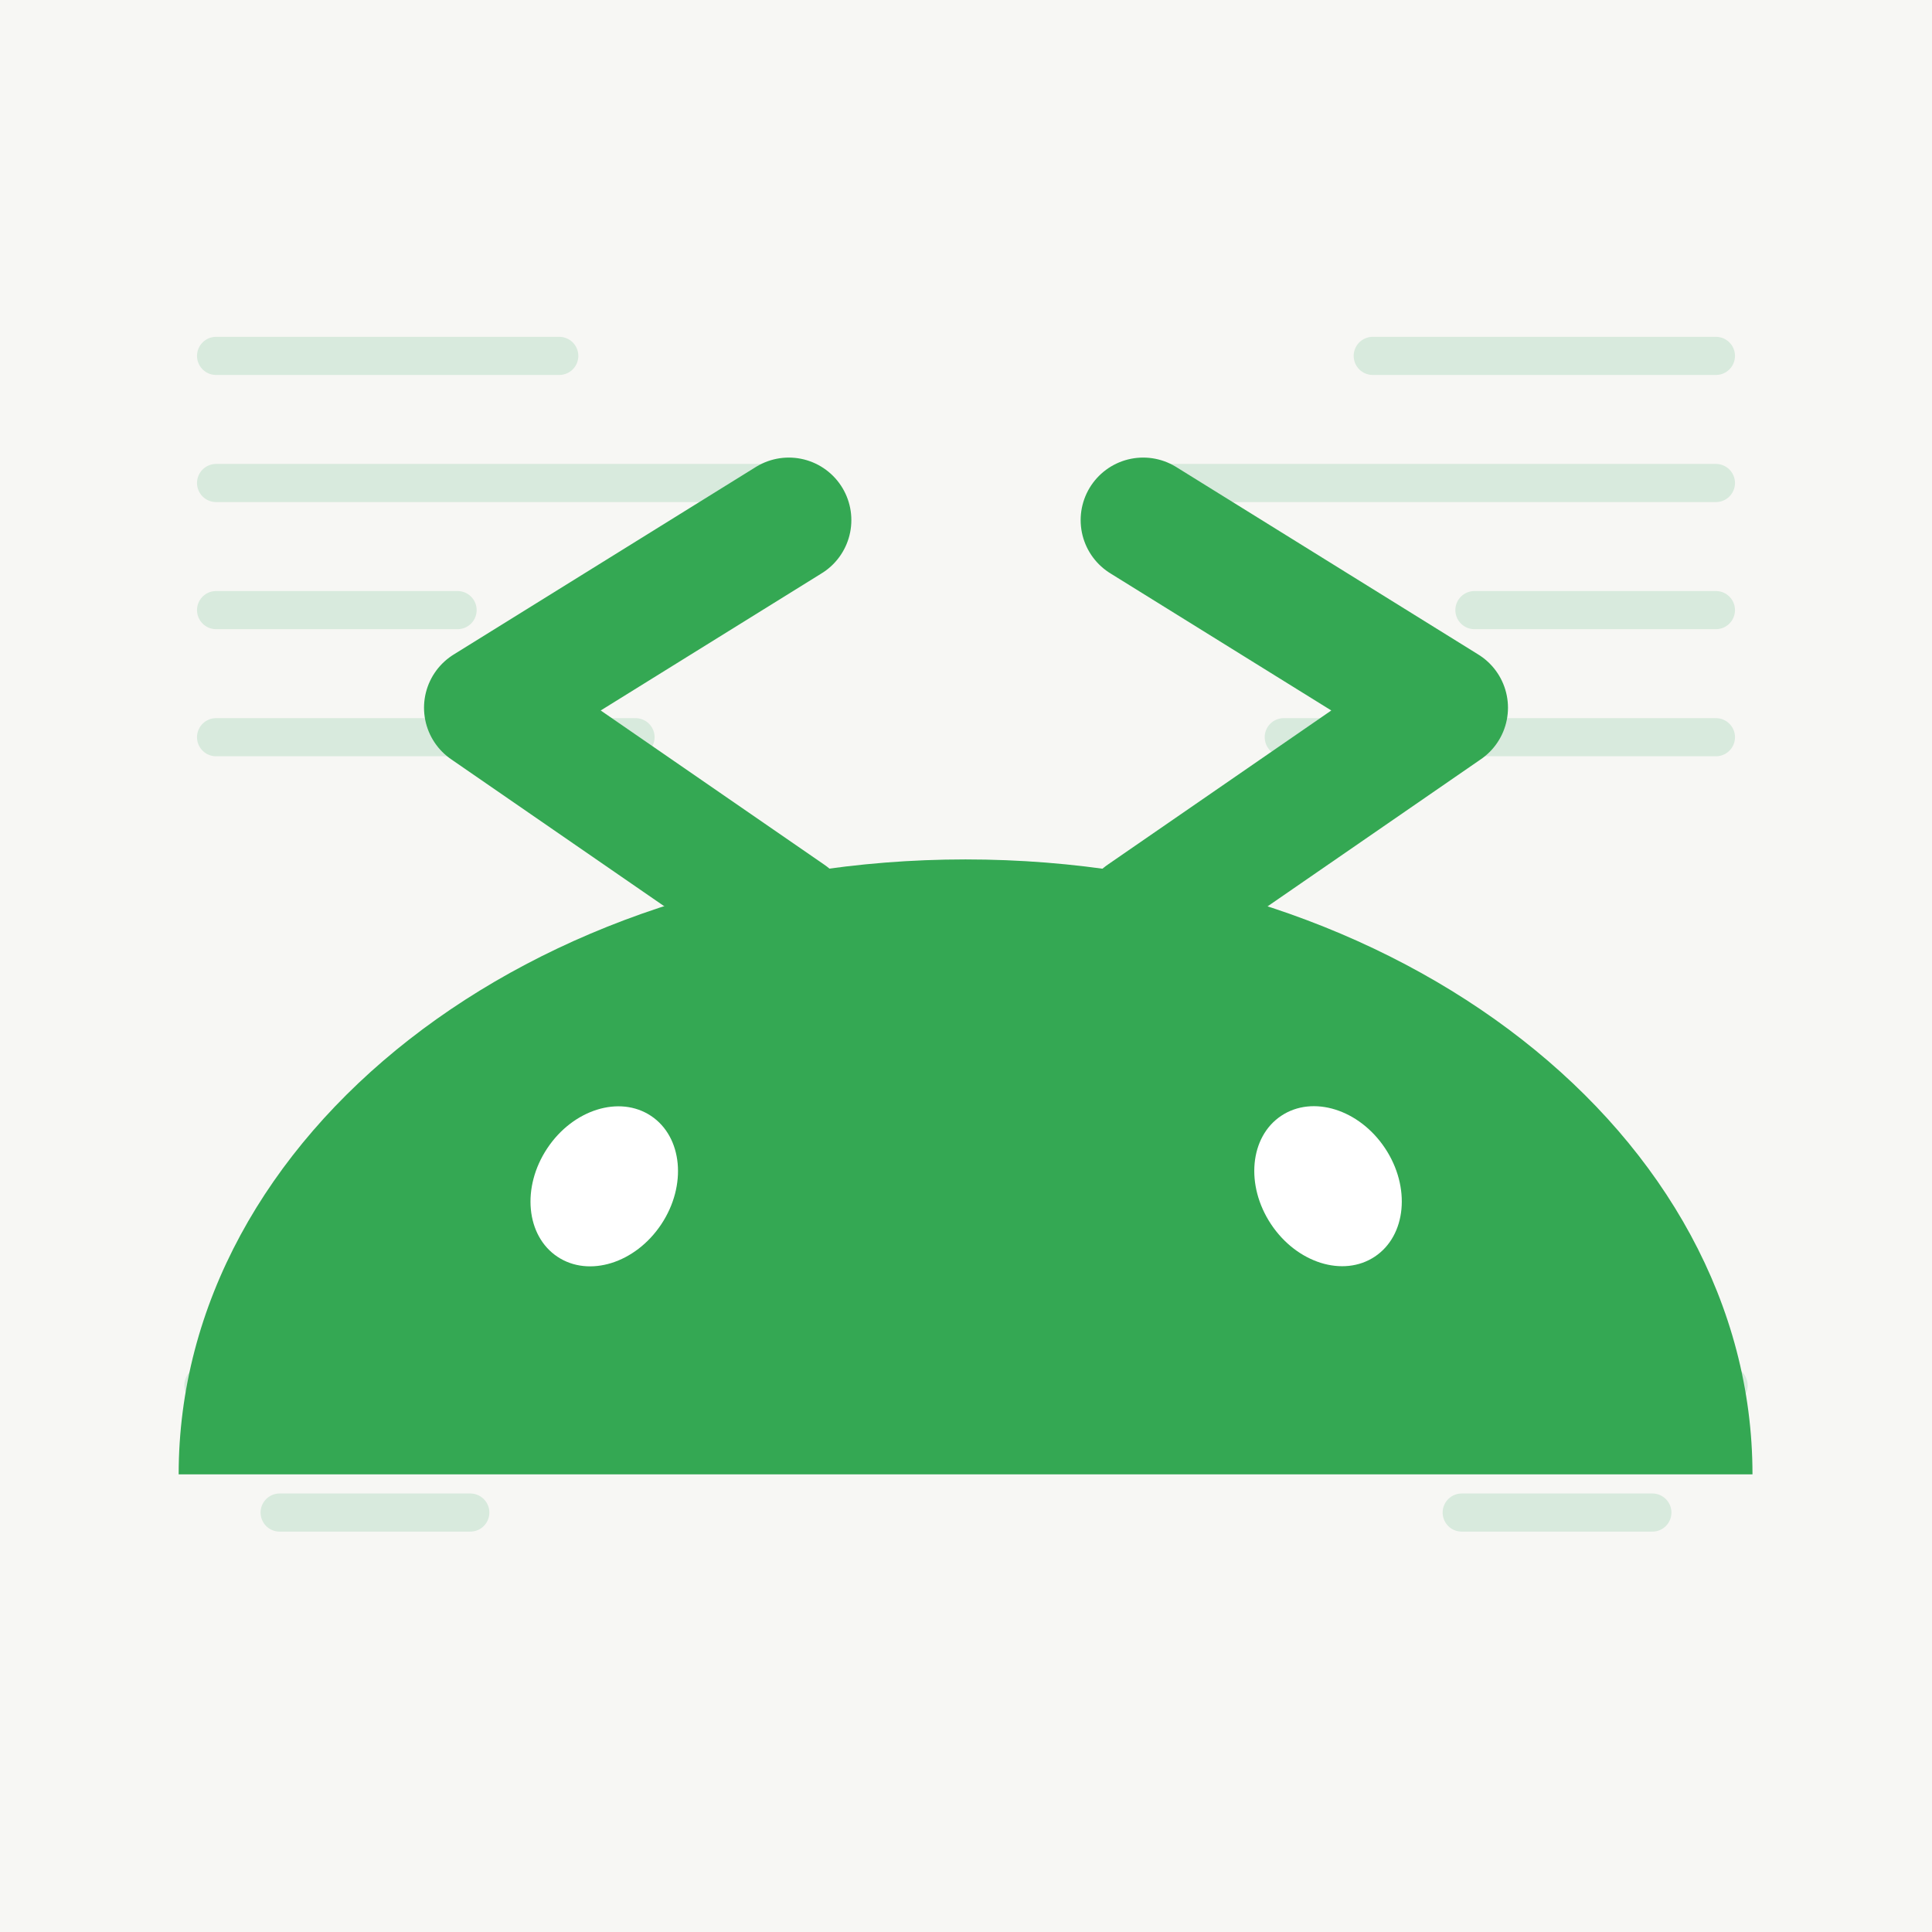
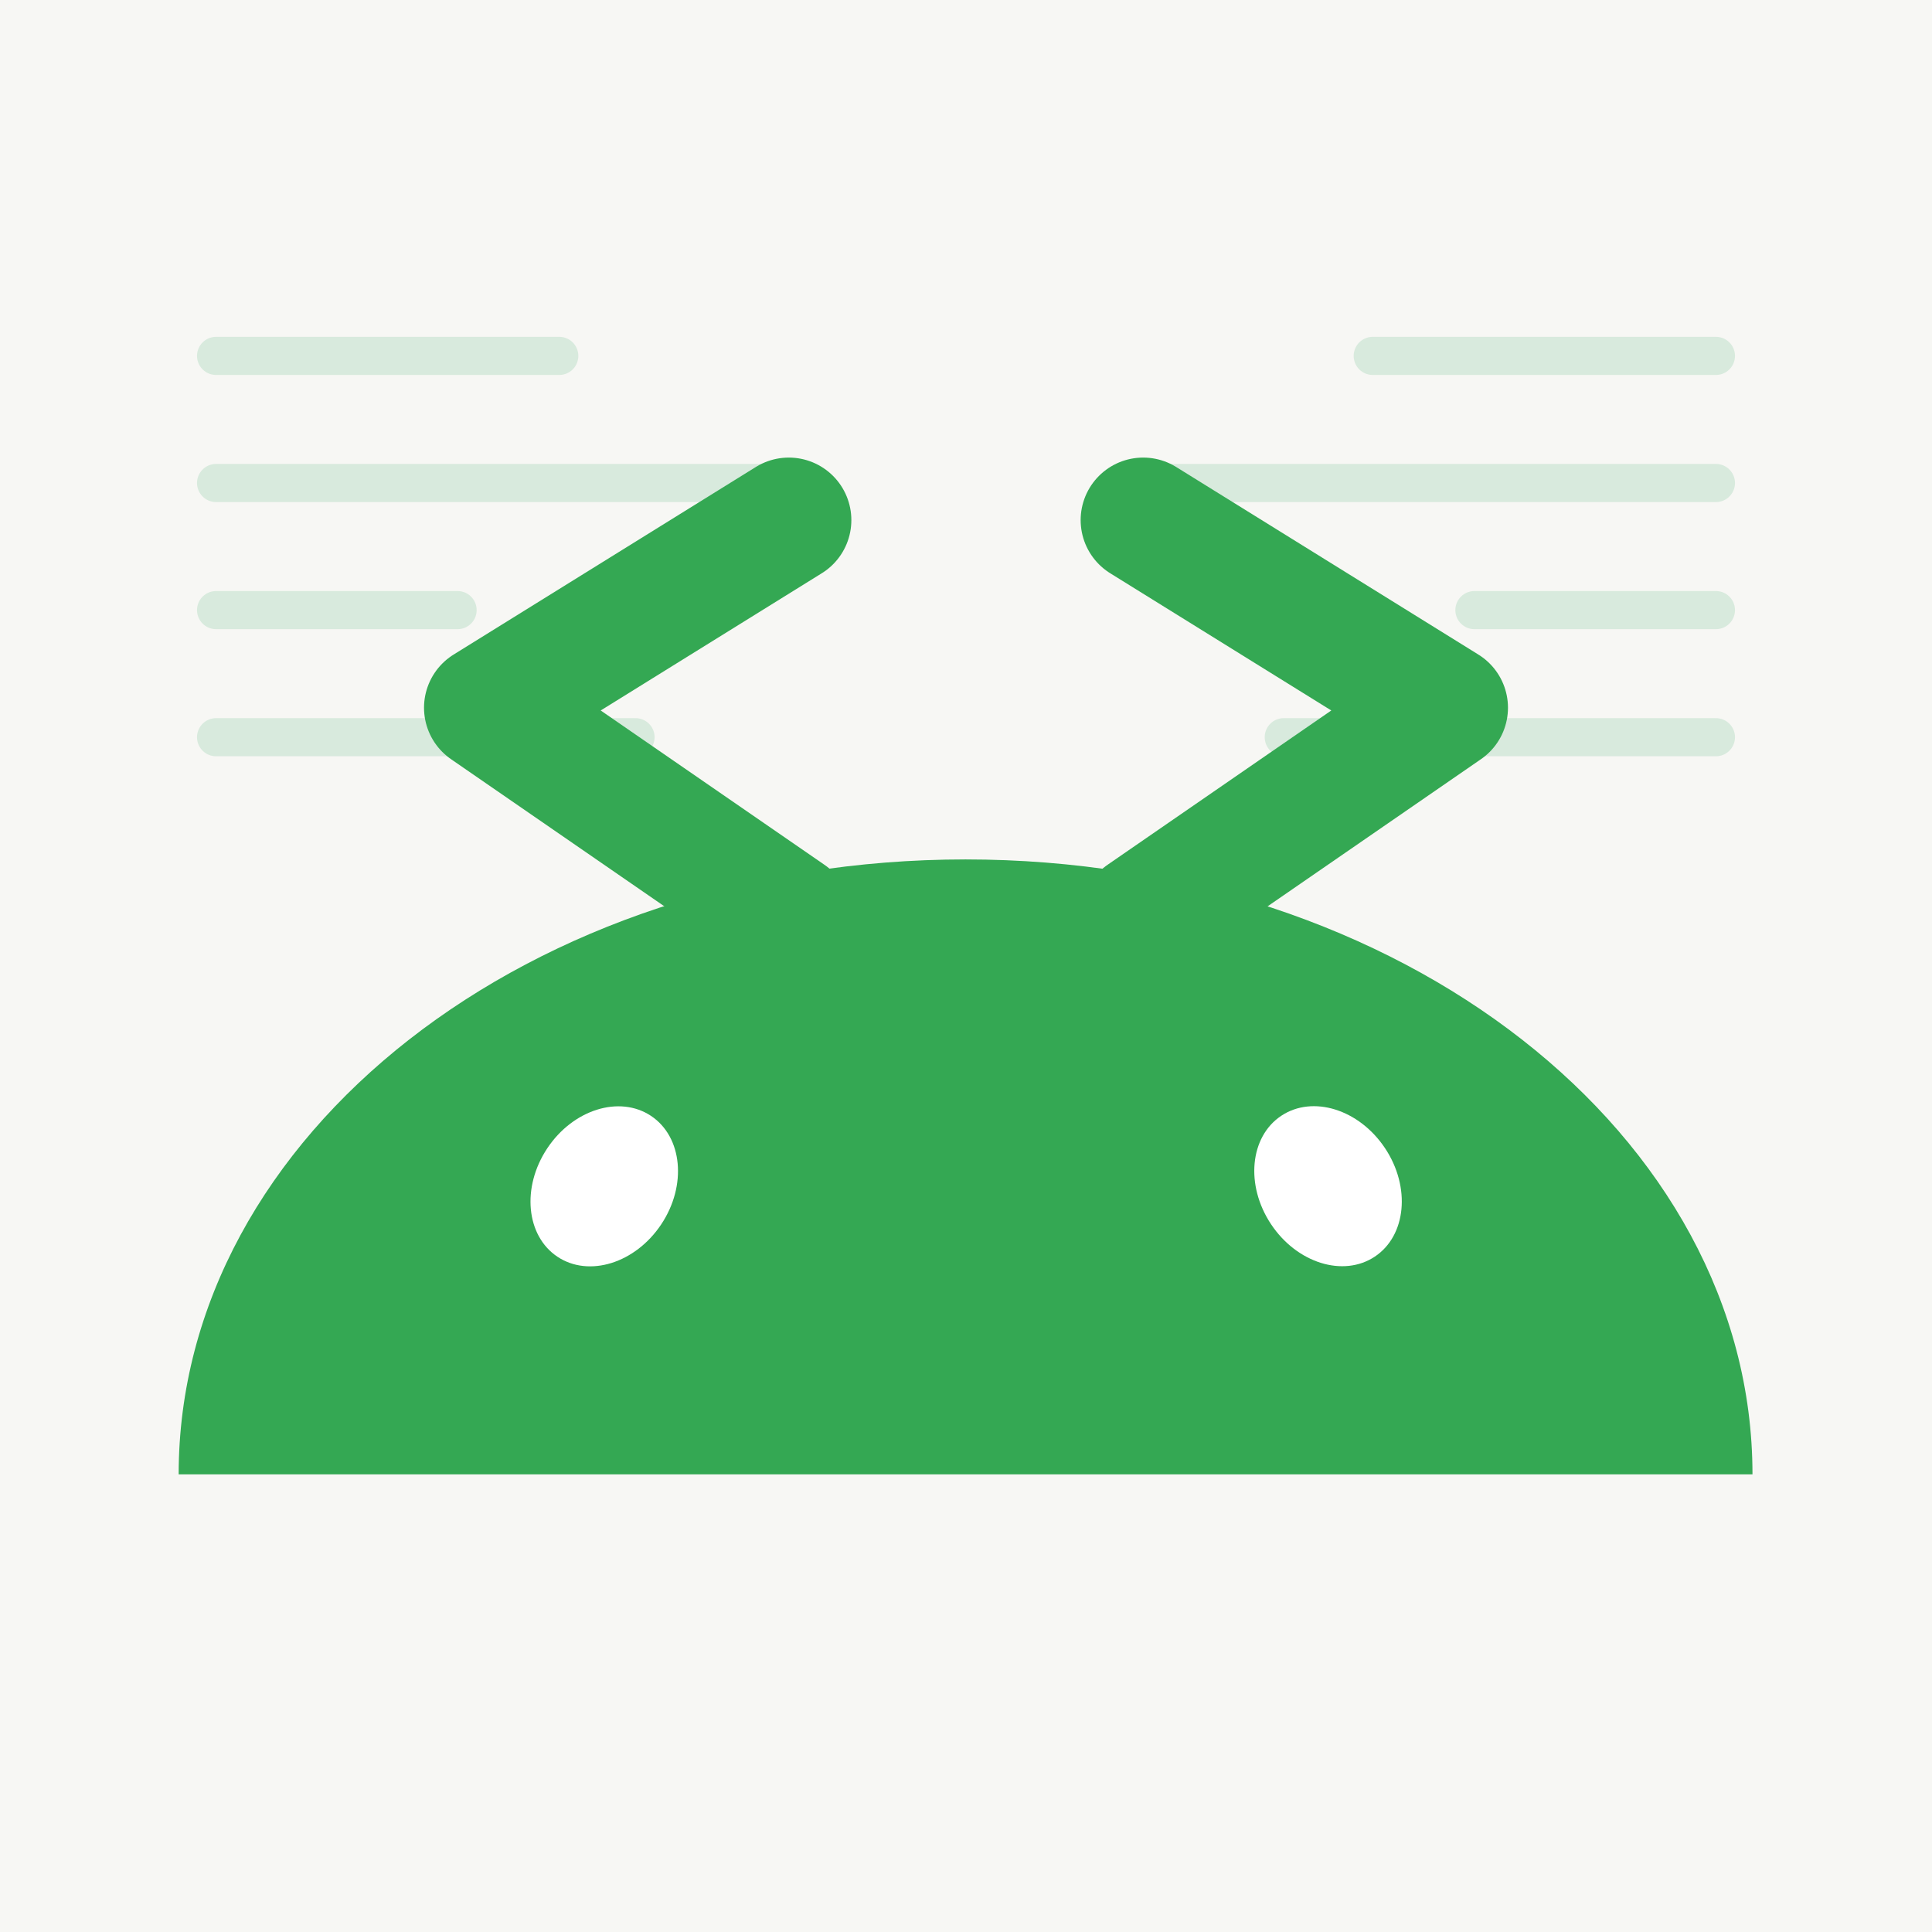
<svg xmlns="http://www.w3.org/2000/svg" width="1024" height="1024" viewBox="0 0 152 152" fill="none">
  <rect width="152" height="152" fill="#F7F7F4" />
  <g fill="none" stroke="#D8EADD" stroke-width="3" stroke-linecap="round">
-     <path d="M17 28h27M17 38h43M17 48h19M17 58h33M108 28h27M92 38h43M116 48h19M101 58h34M24 99h20M16 109h37M22 119h15M109 99h20M99 109h37M115 119h15" />
+     <path d="M17 28h27M17 38h43M17 48h19M17 58h33M108 28h27M92 38h43M116 48h19M101 58h34" />
  </g>
  <g transform="translate(13.68 43.38) scale(.82)">
    <path fill="#34A853" d="M.459 88.555C.459 55.982 34.257 29.555 75.959 29.555s75.5 26.427 75.5 59H.459Z" />
    <path d="M59 35 30 15 59-3" fill="none" stroke="#34A853" stroke-width="12" stroke-linecap="round" stroke-linejoin="round" />
    <path d="m93 35 29-20L93-3" fill="none" stroke="#34A853" stroke-width="12" stroke-linecap="round" stroke-linejoin="round" />
    <path fill="#fff" d="M115.225 67.663c3.022-2.012 3.461-6.668.981-10.4-2.48-3.73-6.939-5.123-9.96-3.11-3.021 2.012-3.46 6.668-.98 10.4 2.479 3.73 6.938 5.123 9.959 3.11M46.762 64.564c2.48-3.73 2.04-8.387-.98-10.4-3.022-2.012-7.481-.619-9.96 3.112s-2.041 8.387.98 10.4 7.48.62 9.96-3.112" />
  </g>
</svg>
